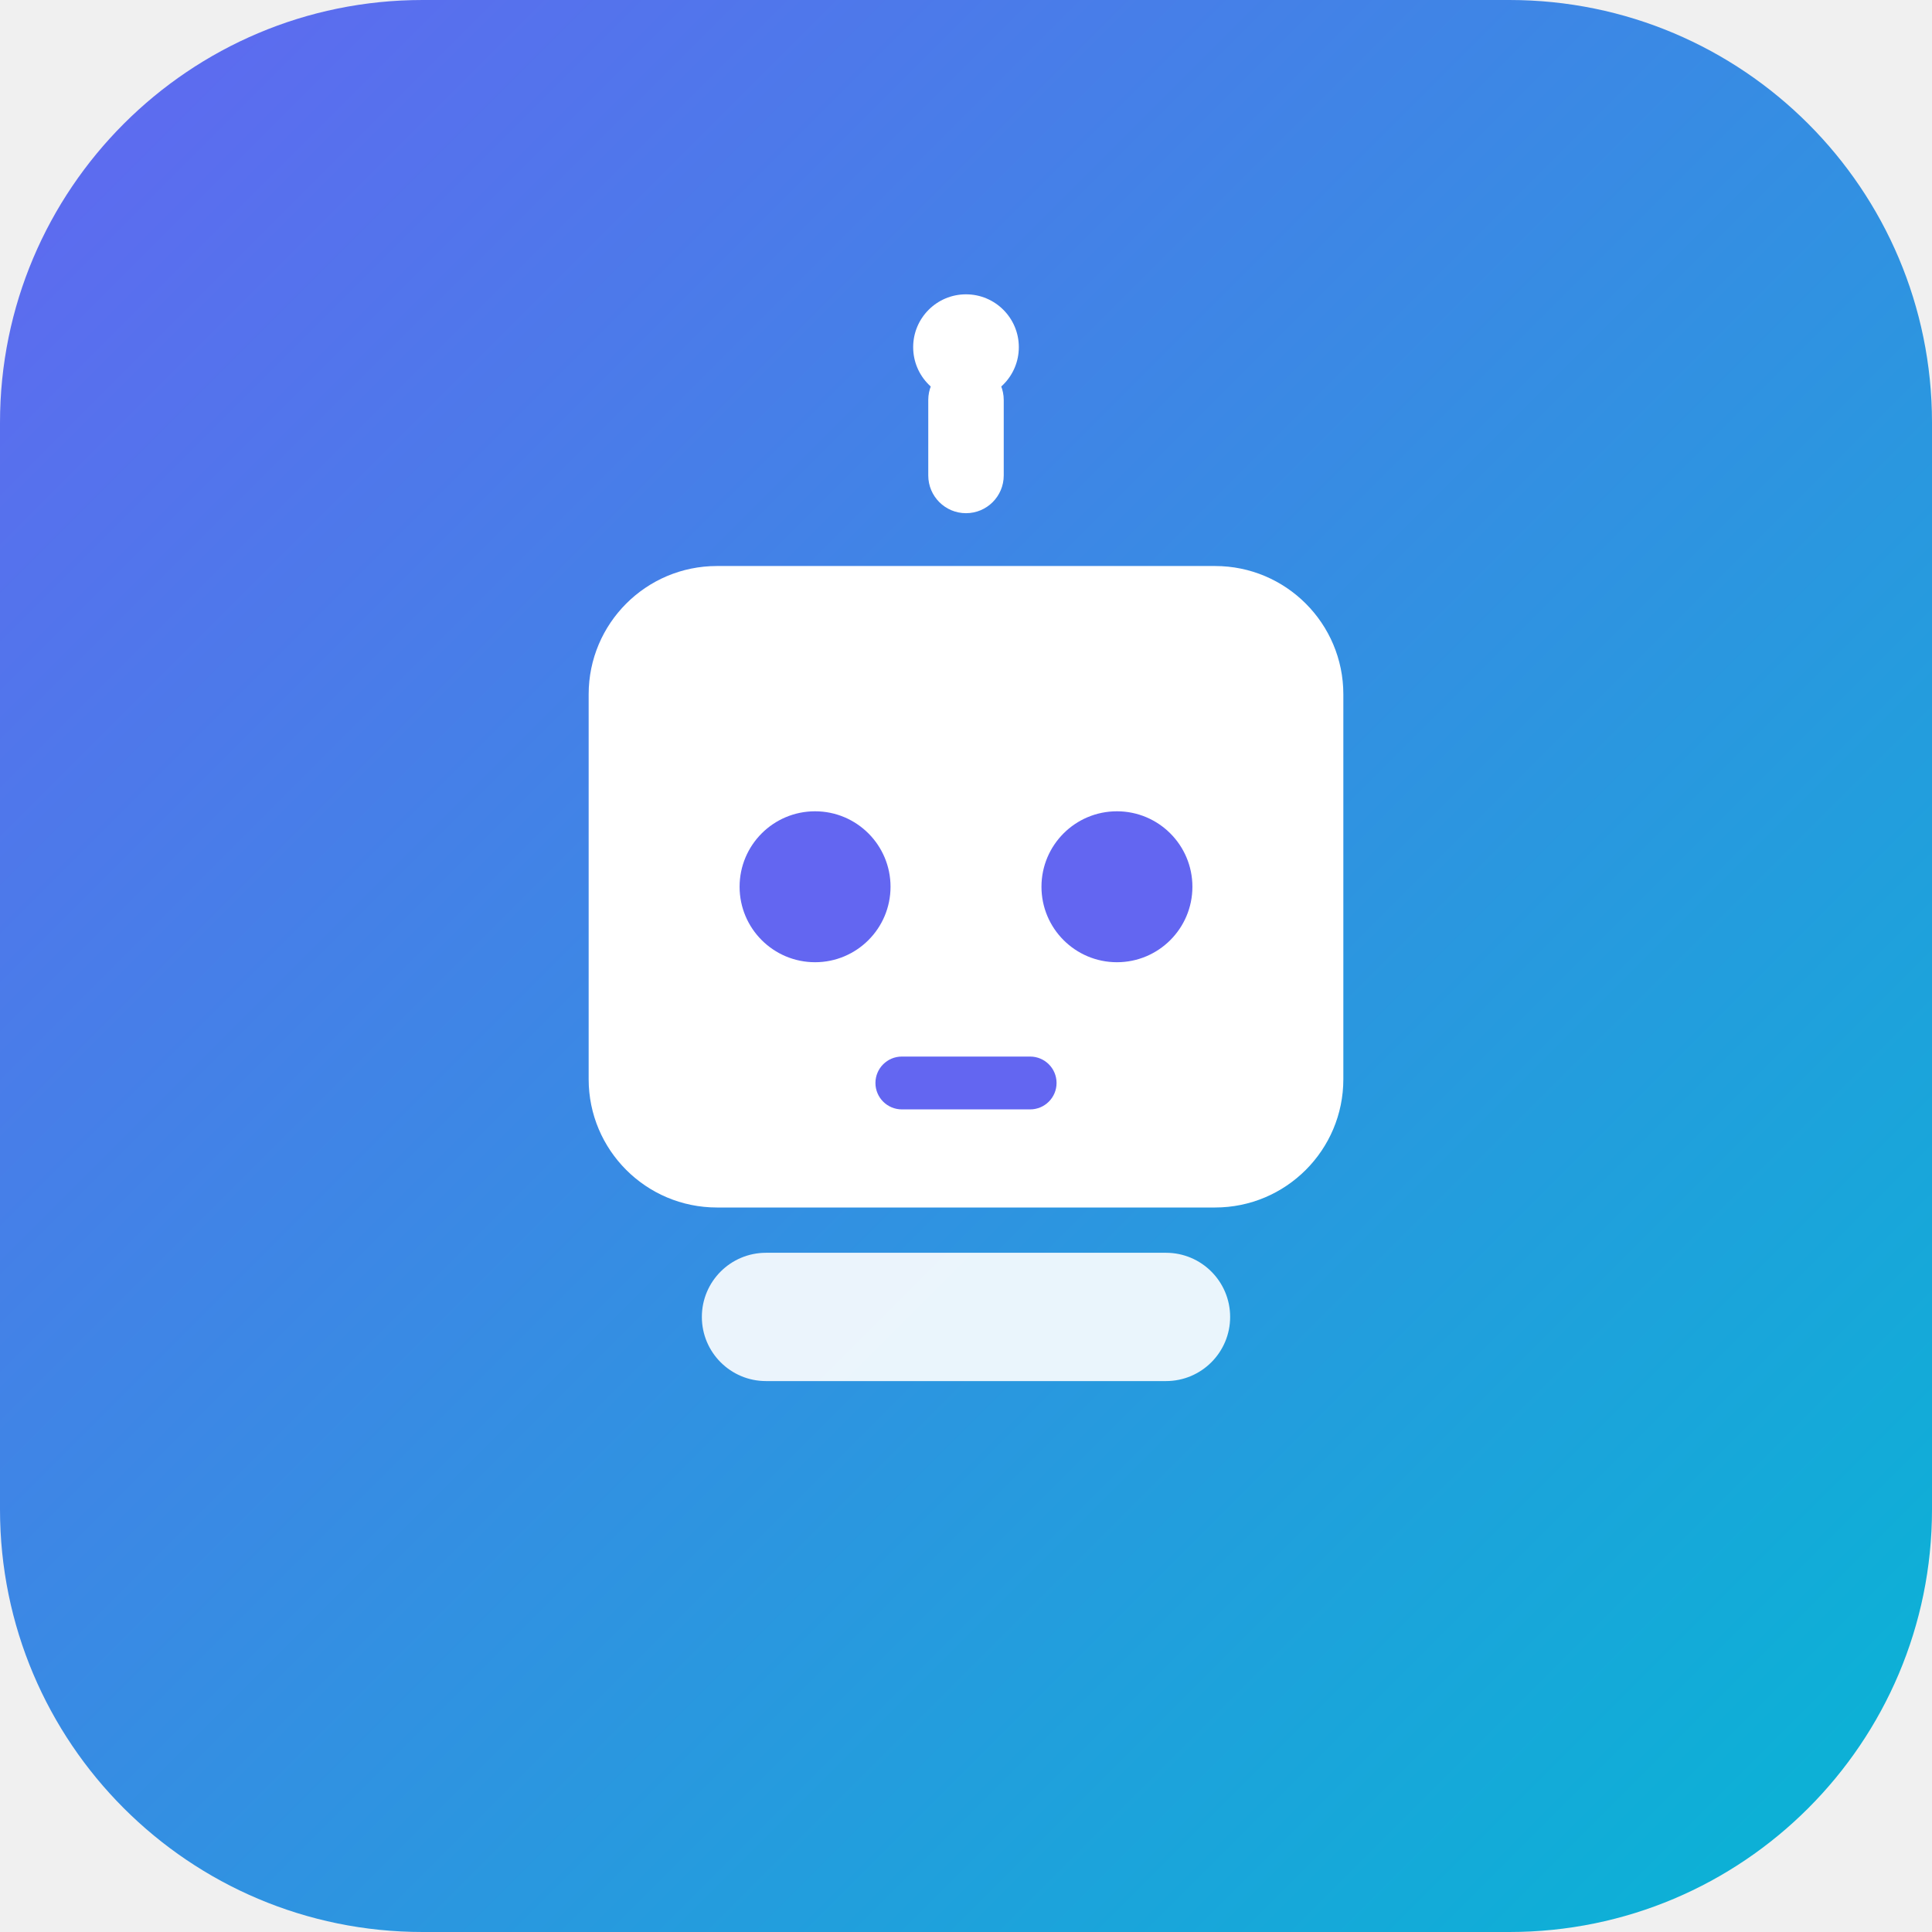
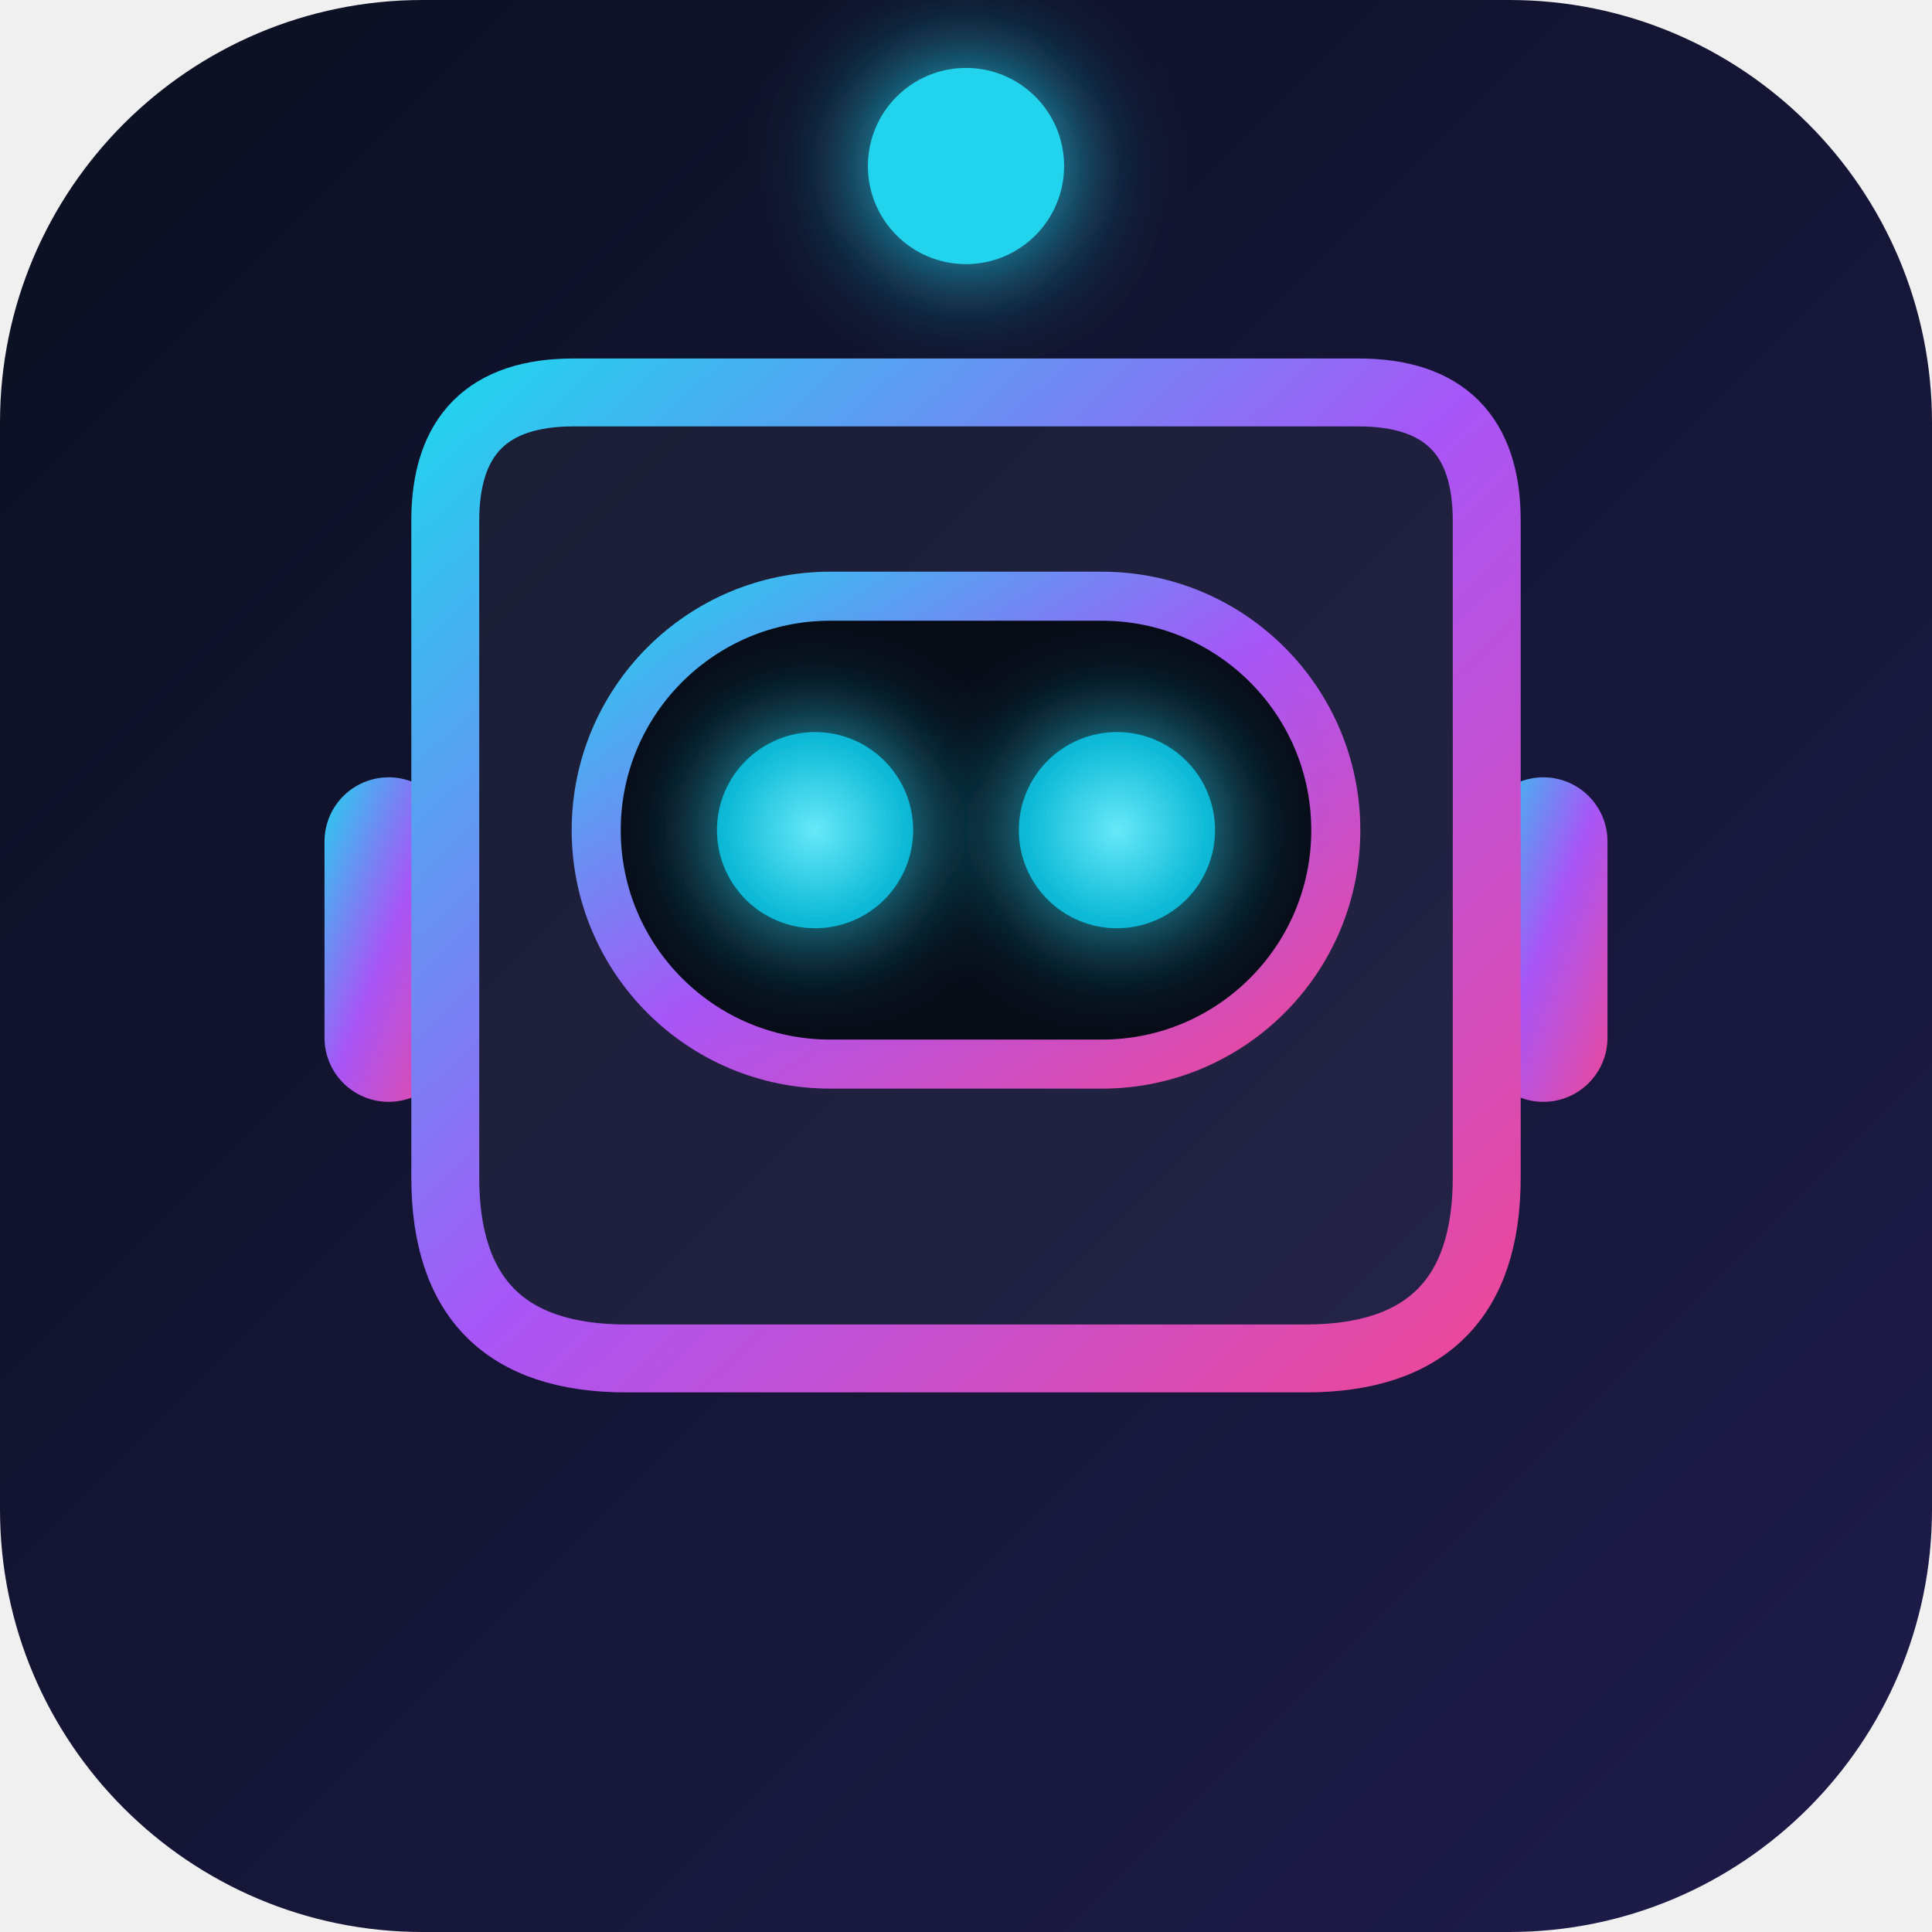
<svg xmlns="http://www.w3.org/2000/svg" viewBox="0 0 512 512" width="512" height="512">
  <defs>
-     <linearGradient id="g" x1="0" y1="0" x2="1" y2="1">
-       <stop offset="0" stop-color="#6366f1" />
+     <linearGradient id="bg" x1="0" y1="0" x2="1" y2="1">
+       <stop offset="0" stop-color="#0b1020" />
+       <stop offset="1" stop-color="#1e1b4b" />
+     </linearGradient>
+     <linearGradient id="stroke" x1="0" y1="0" x2="1" y2="1">
+       <stop offset="0" stop-color="#22d3ee" />
+       <stop offset="0.5" stop-color="#a855f7" />
+       <stop offset="1" stop-color="#ec4899" />
+     </linearGradient>
+     <radialGradient id="eye" cx="0.5" cy="0.5" r="0.5">
+       <stop offset="0" stop-color="#67e8f9" />
      <stop offset="1" stop-color="#06b6d4" />
-     </linearGradient>
+     </radialGradient>
+     <filter id="glow" x="-60%" y="-60%" width="220%" height="220%">
+       <feGaussianBlur stdDeviation="14" result="b" />
+       <feMerge>
+         <feMergeNode in="b" />
+         <feMergeNode in="SourceGraphic" />
+       </feMerge>
+     </filter>
  </defs>
-   <rect width="512" height="512" rx="112" fill="url(#g)" />
-   <g fill="#ffffff">
-     <rect x="156" y="150" width="200" height="170" rx="34" />
-     <circle cx="216" cy="235" r="20" fill="#6366f1" />
-     <circle cx="296" cy="235" r="20" fill="#6366f1" />
-     <rect x="232" y="280" width="48" height="14" rx="7" fill="#6366f1" />
-     <rect x="246" y="96" width="20" height="40" rx="10" />
-     <circle cx="256" cy="92" r="14" />
-   </g>
-   <rect x="186" y="332" width="140" height="34" rx="17" fill="#ffffff" opacity="0.9" />
+   <rect width="512" height="512" rx="112" fill="url(#bg)" />
+   <line x1="256" y1="60" x2="256" y2="120" stroke="url(#stroke)" stroke-width="18" stroke-linecap="round" />
+   <circle cx="256" cy="44" r="26" fill="#22d3ee" filter="url(#glow)" />
+   <rect x="86" y="206" width="34" height="86" rx="17" fill="url(#stroke)" />
+   <rect x="392" y="206" width="34" height="86" rx="17" fill="url(#stroke)" />
+   <path d="M118 138 Q118 104 152 104 H360 Q394 104 394 138 V312 Q394 360 346 360 H166 Q118 360 118 312 Z" fill="rgba(255,255,255,0.05)" stroke="url(#stroke)" stroke-width="18" stroke-linejoin="round" />
+   <rect x="158" y="158" width="196" height="124" rx="62" fill="#070b16" stroke="url(#stroke)" stroke-width="13" />
+   <circle cx="216" cy="220" r="26" fill="url(#eye)" filter="url(#glow)" />
+   <circle cx="296" cy="220" r="26" fill="url(#eye)" filter="url(#glow)" />
+   <line x1="200" y1="316" x2="312" y2="316" stroke="url(#stroke)" stroke-width="14" stroke-linecap="round" />
</svg>
